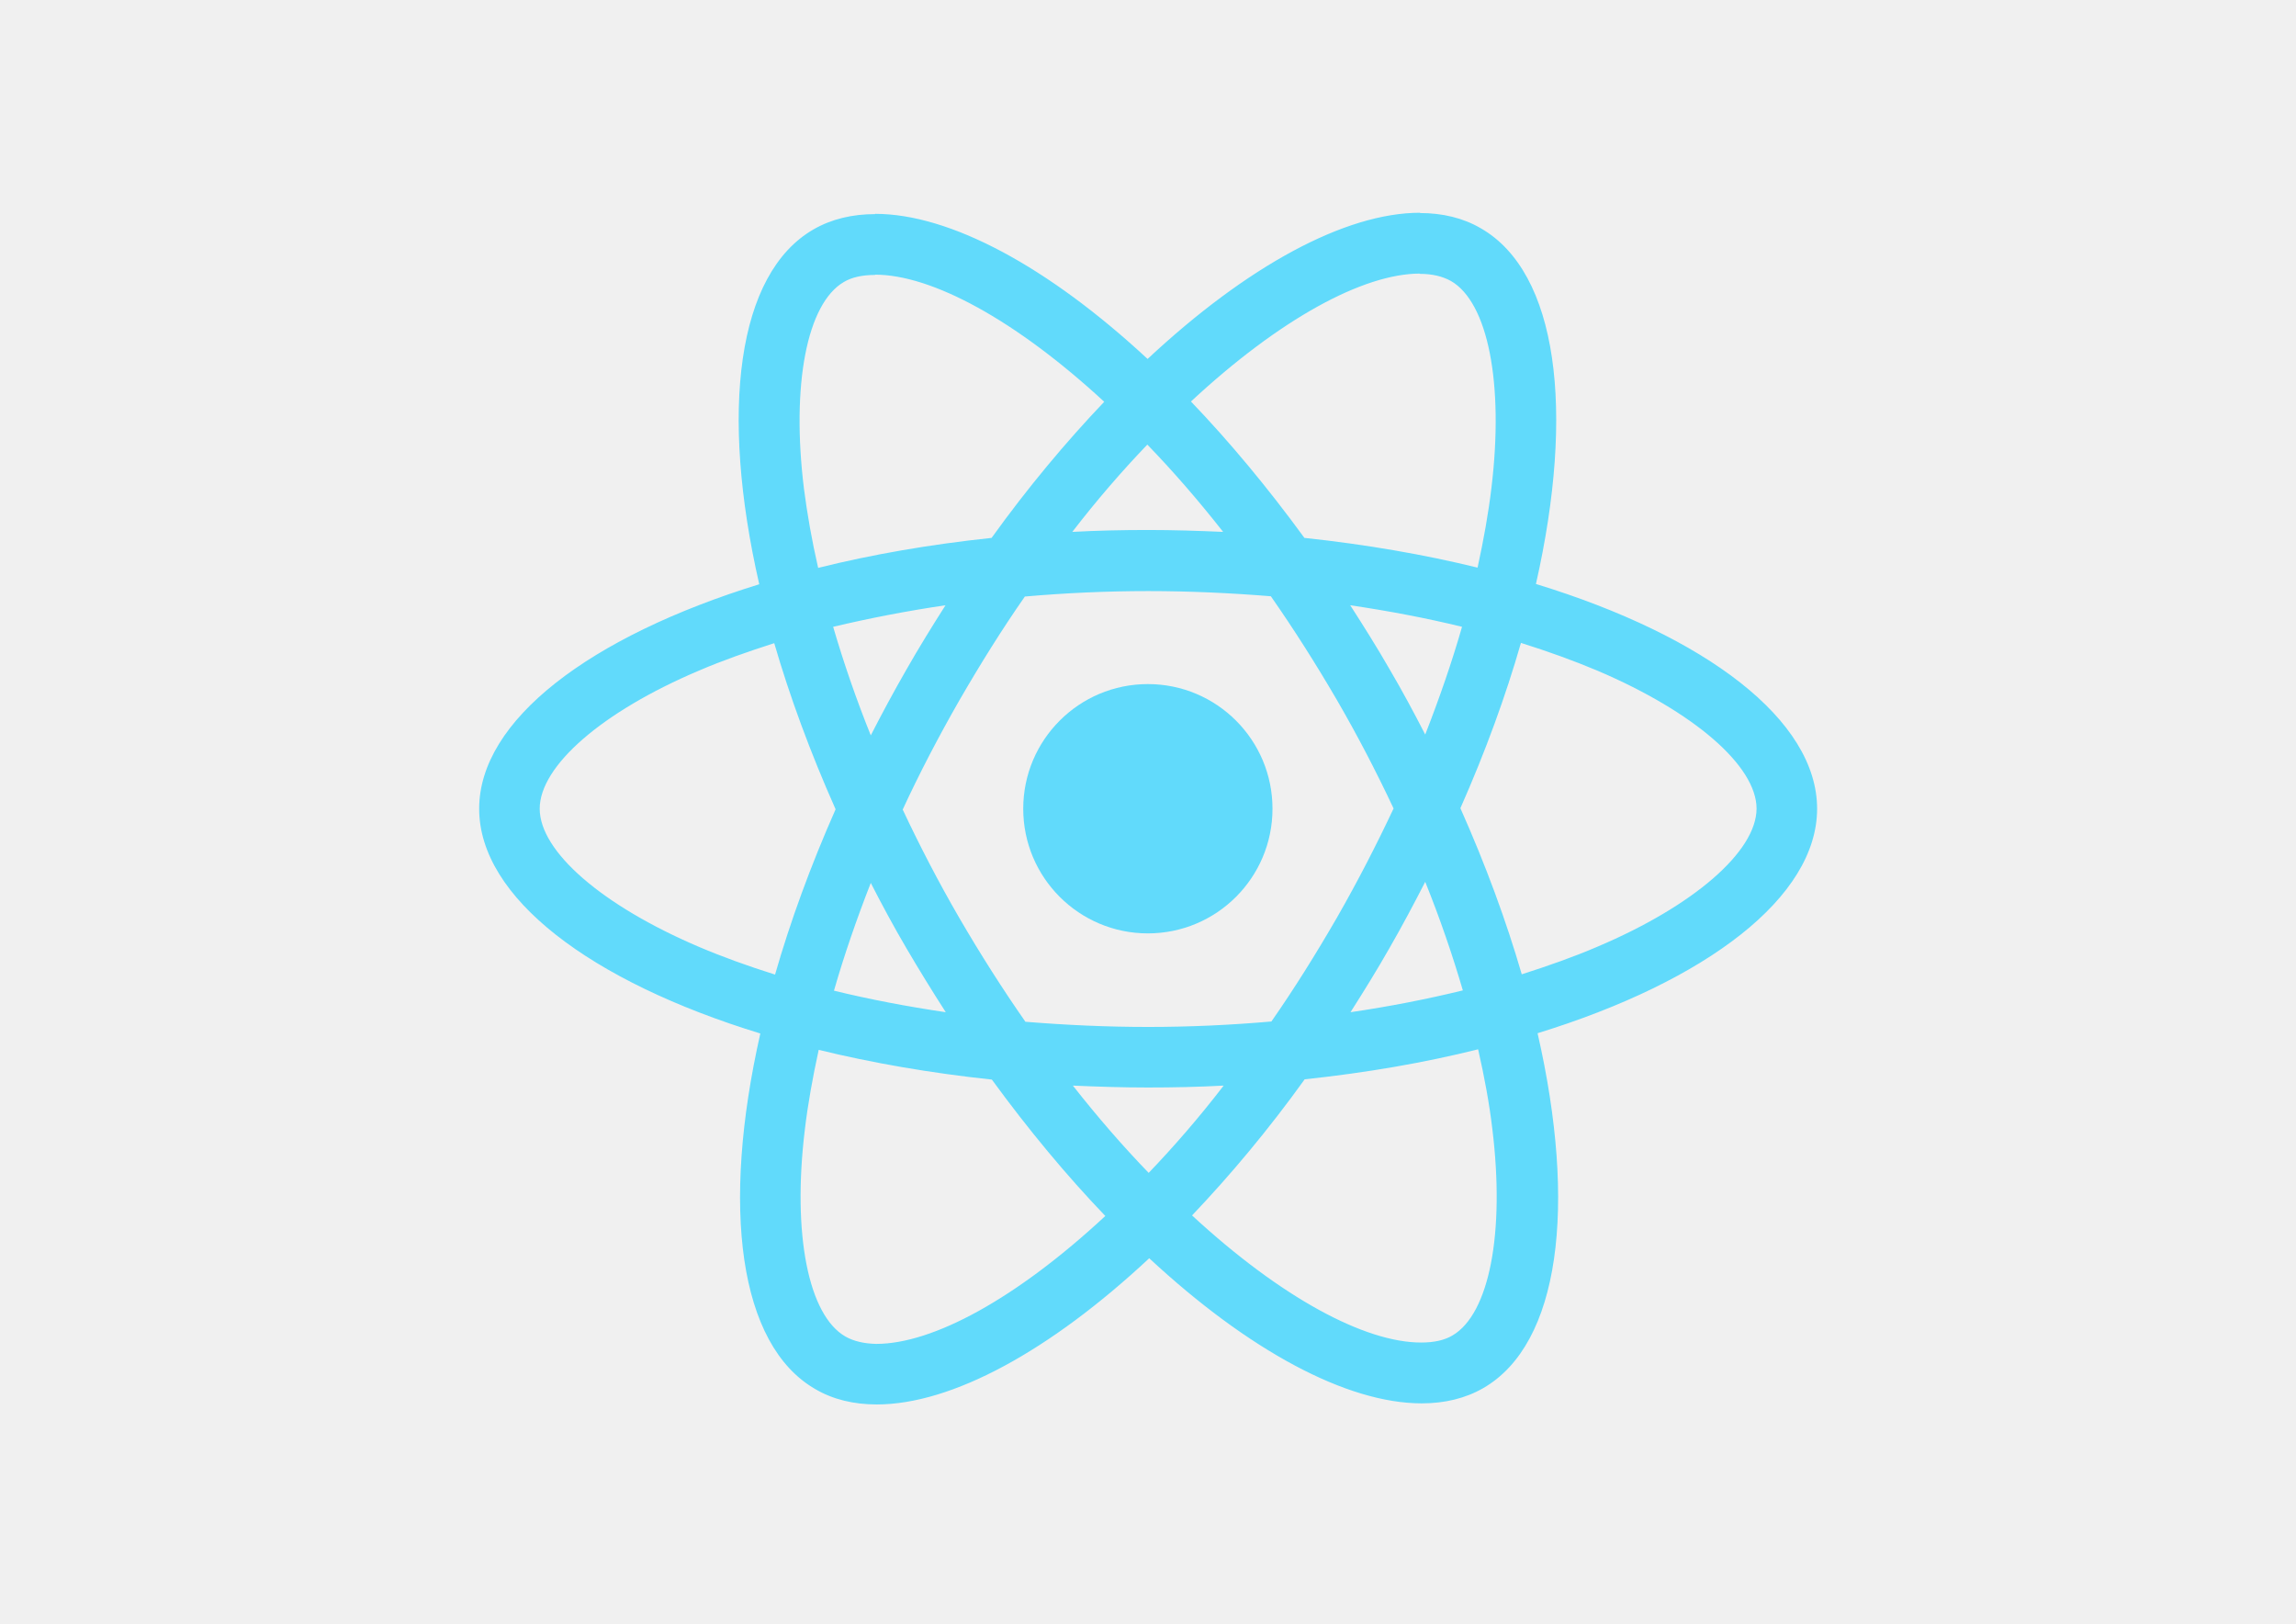
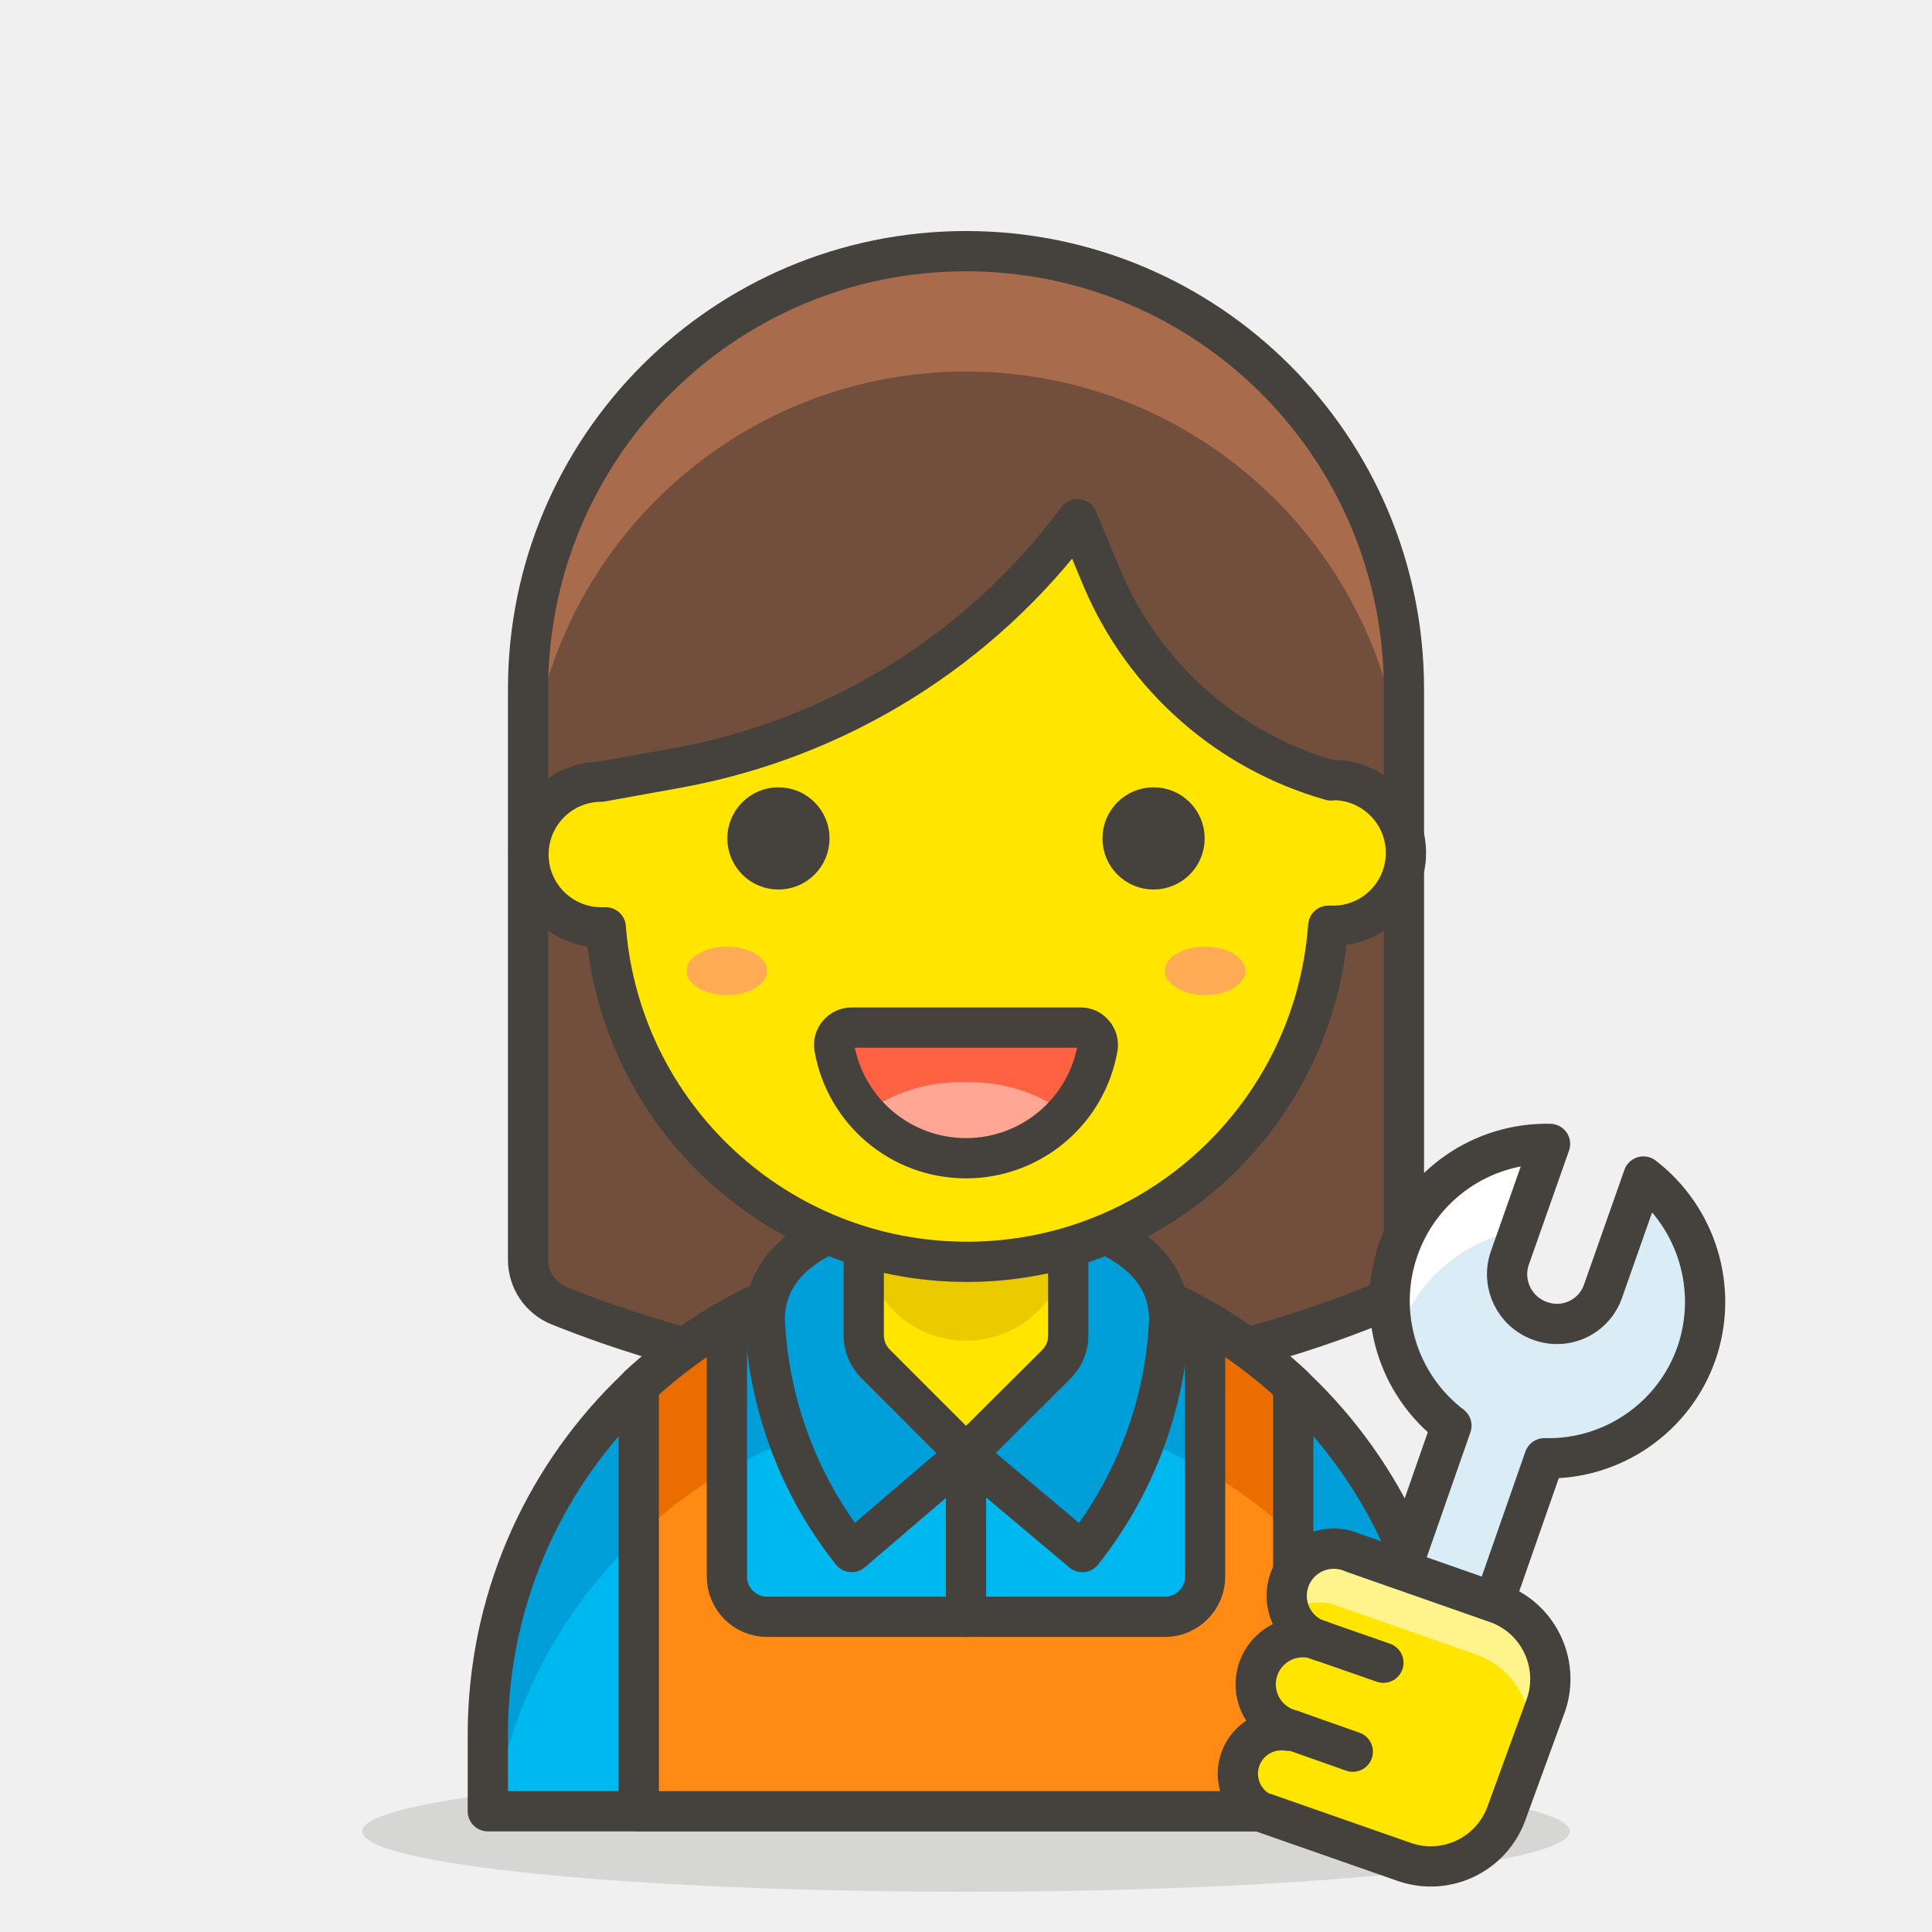
- <svg xmlns="http://www.w3.org/2000/svg" viewBox="0 0 841.9 595.3">
-   <g fill="#61DAFB">
-     <path d="M666.3 296.5c0-32.5-40.7-63.3-103.1-82.4 14.4-63.6 8-114.2-20.2-130.4-6.5-3.8-14.1-5.6-22.4-5.6v22.3c4.6 0 8.3.9 11.4 2.6 13.6 7.8 19.5 37.5 14.9 75.7-1.1 9.4-2.9 19.3-5.1 29.4-19.6-4.8-41-8.5-63.5-10.9-13.5-18.5-27.5-35.3-41.6-50 32.6-30.3 63.2-46.9 84-46.9V78c-27.5 0-63.5 19.6-99.9 53.6-36.4-33.8-72.4-53.2-99.9-53.2v22.3c20.7 0 51.4 16.5 84 46.6-14 14.7-28 31.4-41.3 49.9-22.6 2.4-44 6.1-63.6 11-2.3-10-4-19.7-5.2-29-4.7-38.2 1.1-67.9 14.6-75.8 3-1.8 6.9-2.6 11.5-2.6V78.5c-8.4 0-16 1.8-22.6 5.6-28.1 16.2-34.4 66.7-19.9 130.1-62.2 19.2-102.7 49.9-102.7 82.3 0 32.5 40.7 63.3 103.1 82.4-14.4 63.6-8 114.2 20.2 130.4 6.5 3.8 14.1 5.6 22.5 5.6 27.5 0 63.5-19.6 99.9-53.6 36.4 33.8 72.4 53.2 99.9 53.2 8.4 0 16-1.8 22.6-5.6 28.1-16.2 34.4-66.7 19.9-130.1 62-19.1 102.5-49.9 102.5-82.3zm-130.2-66.7c-3.7 12.9-8.3 26.2-13.5 39.5-4.1-8-8.4-16-13.1-24-4.6-8-9.5-15.8-14.4-23.4 14.2 2.1 27.9 4.7 41 7.9zm-45.8 106.5c-7.8 13.5-15.8 26.3-24.1 38.2-14.9 1.3-30 2-45.2 2-15.1 0-30.2-.7-45-1.9-8.3-11.9-16.4-24.6-24.2-38-7.6-13.1-14.5-26.4-20.8-39.8 6.2-13.4 13.2-26.8 20.7-39.9 7.8-13.5 15.8-26.3 24.1-38.2 14.9-1.3 30-2 45.2-2 15.1 0 30.2.7 45 1.9 8.3 11.9 16.4 24.6 24.2 38 7.6 13.1 14.5 26.4 20.8 39.8-6.3 13.4-13.2 26.8-20.7 39.9zm32.3-13c5.4 13.4 10 26.8 13.8 39.8-13.1 3.2-26.9 5.9-41.2 8 4.9-7.7 9.8-15.6 14.4-23.7 4.6-8 8.9-16.1 13-24.1zM421.2 430c-9.3-9.6-18.6-20.3-27.8-32 9 .4 18.2.7 27.5.7 9.4 0 18.7-.2 27.8-.7-9 11.7-18.3 22.4-27.5 32zm-74.4-58.9c-14.2-2.1-27.9-4.7-41-7.9 3.7-12.9 8.3-26.2 13.5-39.5 4.1 8 8.4 16 13.1 24 4.7 8 9.5 15.8 14.4 23.4zM420.7 163c9.3 9.6 18.6 20.3 27.8 32-9-.4-18.2-.7-27.5-.7-9.4 0-18.7.2-27.8.7 9-11.7 18.3-22.4 27.5-32zm-74 58.9c-4.9 7.7-9.8 15.6-14.4 23.7-4.6 8-8.9 16-13 24-5.4-13.4-10-26.8-13.8-39.8 13.1-3.1 26.9-5.8 41.2-7.9zm-90.5 125.2c-35.4-15.1-58.3-34.9-58.3-50.6 0-15.7 22.9-35.6 58.3-50.6 8.6-3.7 18-7 27.7-10.1 5.7 19.6 13.2 40 22.5 60.9-9.2 20.8-16.6 41.1-22.2 60.6-9.9-3.1-19.3-6.5-28-10.2zM310 490c-13.6-7.8-19.5-37.5-14.9-75.7 1.1-9.4 2.9-19.3 5.1-29.4 19.6 4.8 41 8.5 63.5 10.9 13.5 18.5 27.5 35.3 41.6 50-32.6 30.3-63.2 46.9-84 46.9-4.5-.1-8.3-1-11.3-2.7zm237.2-76.2c4.7 38.2-1.1 67.9-14.6 75.8-3 1.8-6.9 2.6-11.5 2.6-20.7 0-51.4-16.5-84-46.6 14-14.7 28-31.4 41.3-49.9 22.6-2.4 44-6.1 63.6-11 2.3 10.1 4.1 19.8 5.2 29.1zm38.5-66.7c-8.6 3.7-18 7-27.7 10.1-5.7-19.6-13.2-40-22.5-60.9 9.2-20.8 16.6-41.1 22.2-60.6 9.9 3.1 19.3 6.5 28.1 10.2 35.4 15.1 58.3 34.9 58.3 50.6-.1 15.7-23 35.6-58.4 50.6zM320.8 78.4z" />
-     <circle cx="420.9" cy="296.5" r="45.7" />
-     <path d="M520.5 78.1z" />
+ <svg xmlns="http://www.w3.org/2000/svg" id="Icons" viewBox="0 0 48 48">
+   <defs>
+     <style>.cls-1{fill:#724f3d;}.cls-2{fill:#a86c4d;}.cls-3{fill:none;}.cls-15,.cls-16,.cls-3,.cls-9{stroke:#45413c;stroke-linecap:round;stroke-linejoin:round;}.cls-16,.cls-4{fill:#45413c;}.cls-4{opacity:0.15;}.cls-5{fill:#00b8f0;}.cls-6,.cls-9{fill:#009fd9;}.cls-7{fill:#ff8a14;}.cls-8{fill:#eb6d00;}.cls-10,.cls-15{fill:#ffe500;}.cls-11{fill:#ebcb00;}.cls-12{fill:#daedf7;}.cls-13{fill:#fff;}.cls-14{fill:#fff48c;}.cls-17{fill:#ff6242;}.cls-18{fill:#ffa694;}.cls-19{fill:#ffaa54;}</style>
+   </defs>
+   <path class="cls-1" d="M24,6.24A10.88,10.88,0,0,1,34.88,17.11V31.3a1.23,1.23,0,0,1-.77,1.14h0a27.09,27.09,0,0,1-20.22,0h0a1.23,1.23,0,0,1-.77-1.14V17.11A10.88,10.88,0,0,1,24,6.24Z" data-name="&lt;Path&gt;" id="_Path_" />
+   <path class="cls-2" d="M24,6.24A10.88,10.88,0,0,0,13.12,17.11v3a10.88,10.88,0,0,1,21.76,0v-3A10.88,10.88,0,0,0,24,6.24Z" data-name="&lt;Path&gt;" id="_Path_2" />
+   <path class="cls-3" d="M24,6.24A10.88,10.88,0,0,1,34.88,17.11V31.3a1.23,1.23,0,0,1-.77,1.14h0a27.09,27.09,0,0,1-20.22,0h0a1.23,1.23,0,0,1-.77-1.14V17.11A10.88,10.88,0,0,1,24,6.24Z" data-name="&lt;Path&gt;" id="_Path_3" />
+   <ellipse class="cls-4" cx="24" cy="45.5" data-name="&lt;Ellipse&gt;" id="_Ellipse_" rx="15" ry="1.5" />
+   <path class="cls-5" d="M24,31.22h0A11.88,11.88,0,0,1,35.88,43.1V45a0,0,0,0,1,0,0H12.12a0,0,0,0,1,0,0V43.1A11.88,11.88,0,0,1,24,31.22Z" data-name="&lt;Rectangle&gt;" id="_Rectangle_" />
+   <path class="cls-6" d="M24,31.22A11.88,11.88,0,0,0,12.12,43.1V45h.15a11.87,11.87,0,0,1,23.46,0h.15V43.1A11.88,11.88,0,0,0,24,31.22Z" data-name="&lt;Path&gt;" id="_Path_4" />
+   <path class="cls-3" d="M24,31.22h0A11.88,11.88,0,0,1,35.88,43.1V45a0,0,0,0,1,0,0H12.12a0,0,0,0,1,0,0V43.1A11.88,11.88,0,0,1,24,31.22Z" data-name="&lt;Rectangle&gt;" id="_Rectangle_2" />
+   <path class="cls-7" d="M29.94,32.81v6.36a1,1,0,0,1-1,1H19.06a1,1,0,0,1-1-1V32.81a12.41,12.41,0,0,0-2.19,1.62V45H32.13V34.43A12.41,12.41,0,0,0,29.94,32.81Z" />
+   <path class="cls-8" d="M29.94,36.52a12,12,0,0,1,2.19,1.63V34.43a12.41,12.41,0,0,0-2.19-1.62Z" />
+   <path class="cls-8" d="M18.06,36.52V32.81a12.41,12.41,0,0,0-2.19,1.62v3.72A12,12,0,0,1,18.06,36.52Z" />
+   <path class="cls-3" d="M29.94,32.81v6.36a1,1,0,0,1-1,1H19.06a1,1,0,0,1-1-1V32.81a12.41,12.41,0,0,0-2.19,1.62V45H32.13V34.43A12.41,12.41,0,0,0,29.94,32.81Z" />
+   <path class="cls-9" d="M24,30S19,29.94,19,32.79a10,10,0,0,0,2.16,5.77L24,36.13l2.89,2.43a10,10,0,0,0,2.16-5.77C29.05,29.94,24,30,24,30Z" />
+   <path class="cls-10" d="M24,36.13h0l-2.25-2.25a1,1,0,0,1-.29-.71v-3A2.54,2.54,0,0,1,24,27.63h0a2.54,2.54,0,0,1,2.54,2.55v3a1,1,0,0,1-.29.71Z" data-name="&lt;Path&gt;" id="_Path_5" />
+   <path class="cls-11" d="M24,27.63a2.54,2.54,0,0,0-2.54,2.55v.59a2.54,2.54,0,0,0,5.08,0v-.59A2.54,2.54,0,0,0,24,27.63Z" data-name="&lt;Path&gt;" id="_Path_6" />
+   <path class="cls-3" d="M24,36.13h0l-2.25-2.25a1,1,0,0,1-.29-.71v-3A2.54,2.54,0,0,1,24,27.63h0a2.54,2.54,0,0,1,2.54,2.55v3a1,1,0,0,1-.29.71Z" data-name="&lt;Path&gt;" id="_Path_7" />
+   <line class="cls-3" data-name="&lt;Path&gt;" id="_Path_8" x1="24" x2="24" y1="36.13" y2="40.17" />
+   <path class="cls-12" d="M42.15,33.62a3.93,3.93,0,0,0-1.32-4.39l-1,2.84a1.21,1.21,0,0,1-1.56.75h0a1.23,1.23,0,0,1-.76-1.56l1-2.84a3.9,3.9,0,0,0-2.45,7l-1.82,5.21,2.31.81,1.82-5.21A3.9,3.9,0,0,0,42.15,33.62Z" data-name="&lt;Path&gt;" id="_Path_9" />
+   <g data-name="&lt;Group&gt;" id="_Group_">
+     <path class="cls-13" d="M34.75,33.11a3.89,3.89,0,0,1,3-2.54l.75-2.15A3.92,3.92,0,0,0,34.75,31a3.83,3.83,0,0,0-.07,2.34C34.71,33.28,34.72,33.2,34.75,33.11Z" data-name="&lt;Path&gt;" id="_Path_10" />
  </g>
+   <path class="cls-3" d="M42.15,33.62a3.93,3.93,0,0,0-1.32-4.39l-1,2.84a1.21,1.21,0,0,1-1.56.75h0a1.23,1.23,0,0,1-.76-1.56l1-2.84a3.9,3.9,0,0,0-2.45,7l-1.82,5.21,2.31.81,1.82-5.21A3.9,3.9,0,0,0,42.15,33.62Z" data-name="&lt;Path&gt;" id="_Path_11" />
+   <path class="cls-10" d="M37.16,39.82l-3.54-1.24a1.17,1.17,0,1,0-.77,2.2,1.17,1.17,0,1,0-.77,2.2L32,43a1.08,1.08,0,0,0-.71,2l3.63,1.27a2,2,0,0,0,2.5-1.2l1-2.74A2,2,0,0,0,37.16,39.82Z" data-name="&lt;Path&gt;" id="_Path_12" />
+   <g data-name="&lt;Group&gt;" id="_Group_2">
+     <path class="cls-14" d="M37.9,43.65l.46-1.34a2,2,0,0,0-1.2-2.49l-3.54-1.24A1.14,1.14,0,0,0,32.15,40a1.15,1.15,0,0,1,1-.13l3.54,1.24A2,2,0,0,1,37.9,43.65Z" data-name="&lt;Path&gt;" id="_Path_13" />
+   </g>
+   <path class="cls-3" d="M37.16,39.82l-3.54-1.24a1.17,1.17,0,1,0-.77,2.2,1.17,1.17,0,1,0-.77,2.2L32,43a1.08,1.08,0,0,0-.71,2l3.63,1.27a2,2,0,0,0,2.5-1.2l1-2.74A2,2,0,0,0,37.16,39.82Z" data-name="&lt;Path&gt;" id="_Path_14" />
+   <line class="cls-3" data-name="&lt;Path&gt;" id="_Path_15" x1="32.85" x2="34.37" y1="40.78" y2="41.31" />
+   <line class="cls-3" data-name="&lt;Path&gt;" id="_Path_16" x1="32.08" x2="33.61" y1="42.98" y2="43.52" />
+   <g data-name="&lt;Group&gt;" id="_Group_3">
+     <path class="cls-15" d="M33.07,19.39a8.77,8.77,0,0,1-5.68-5l-.62-1.49a15.92,15.92,0,0,1-9.95,6.18l-1.88.34a1.81,1.81,0,1,0,0,3.62h.11A9,9,0,0,0,33,23h.12a1.81,1.81,0,1,0,0-3.62Z" data-name="&lt;Path&gt;" id="_Path_17" />
+   </g>
+   <path class="cls-16" d="M18.57,20.83a.77.77,0,1,0,1.54,0,.77.77,0,0,0-1.54,0Z" data-name="&lt;Path&gt;" id="_Path_18" />
+   <path class="cls-16" d="M29.43,20.83a.77.77,0,1,1-1.54,0,.77.77,0,0,1,1.54,0Z" data-name="&lt;Path&gt;" id="_Path_19" />
+   <g data-name="&lt;Group&gt;" id="_Group_4">
+     <g data-name="&lt;Group&gt;" id="_Group_5">
+       <g data-name="&lt;Group&gt;" id="_Group_6">
+         <g data-name="&lt;Group&gt;" id="_Group_7">
+           <g data-name="&lt;Group&gt;" id="_Group_8">
+             <g data-name="&lt;Group&gt;" id="_Group_9">
+               <g data-name="&lt;Group&gt;" id="_Group_10">
+                 <path class="cls-17" d="M21.16,25.53a.43.43,0,0,0-.33.15.42.42,0,0,0-.1.35,3.32,3.32,0,0,0,6.54,0,.42.42,0,0,0-.1-.35.41.41,0,0,0-.33-.15Z" data-name="&lt;Path&gt;" id="_Path_20" />
+                 <path class="cls-18" d="M24,26.89a4,4,0,0,0-2.52.77,3.36,3.36,0,0,0,5,0A4,4,0,0,0,24,26.89Z" data-name="&lt;Path&gt;" id="_Path_21" />
+               </g>
+             </g>
+           </g>
+         </g>
+       </g>
+     </g>
+   </g>
+   <g data-name="&lt;Group&gt;" id="_Group_11">
+     <path class="cls-3" d="M21.16,25.53a.43.43,0,0,0-.33.15.42.42,0,0,0-.1.35,3.32,3.32,0,0,0,6.54,0,.42.42,0,0,0-.1-.35.41.41,0,0,0-.33-.15Z" data-name="&lt;Path&gt;" id="_Path_22" />
+   </g>
+   <ellipse class="cls-19" cx="18.06" cy="24.12" data-name="&lt;Ellipse&gt;" id="_Ellipse_2" rx="1" ry="0.6" />
+   <ellipse class="cls-19" cx="29.94" cy="24.12" data-name="&lt;Ellipse&gt;" id="_Ellipse_3" rx="1" ry="0.6" />
</svg>
